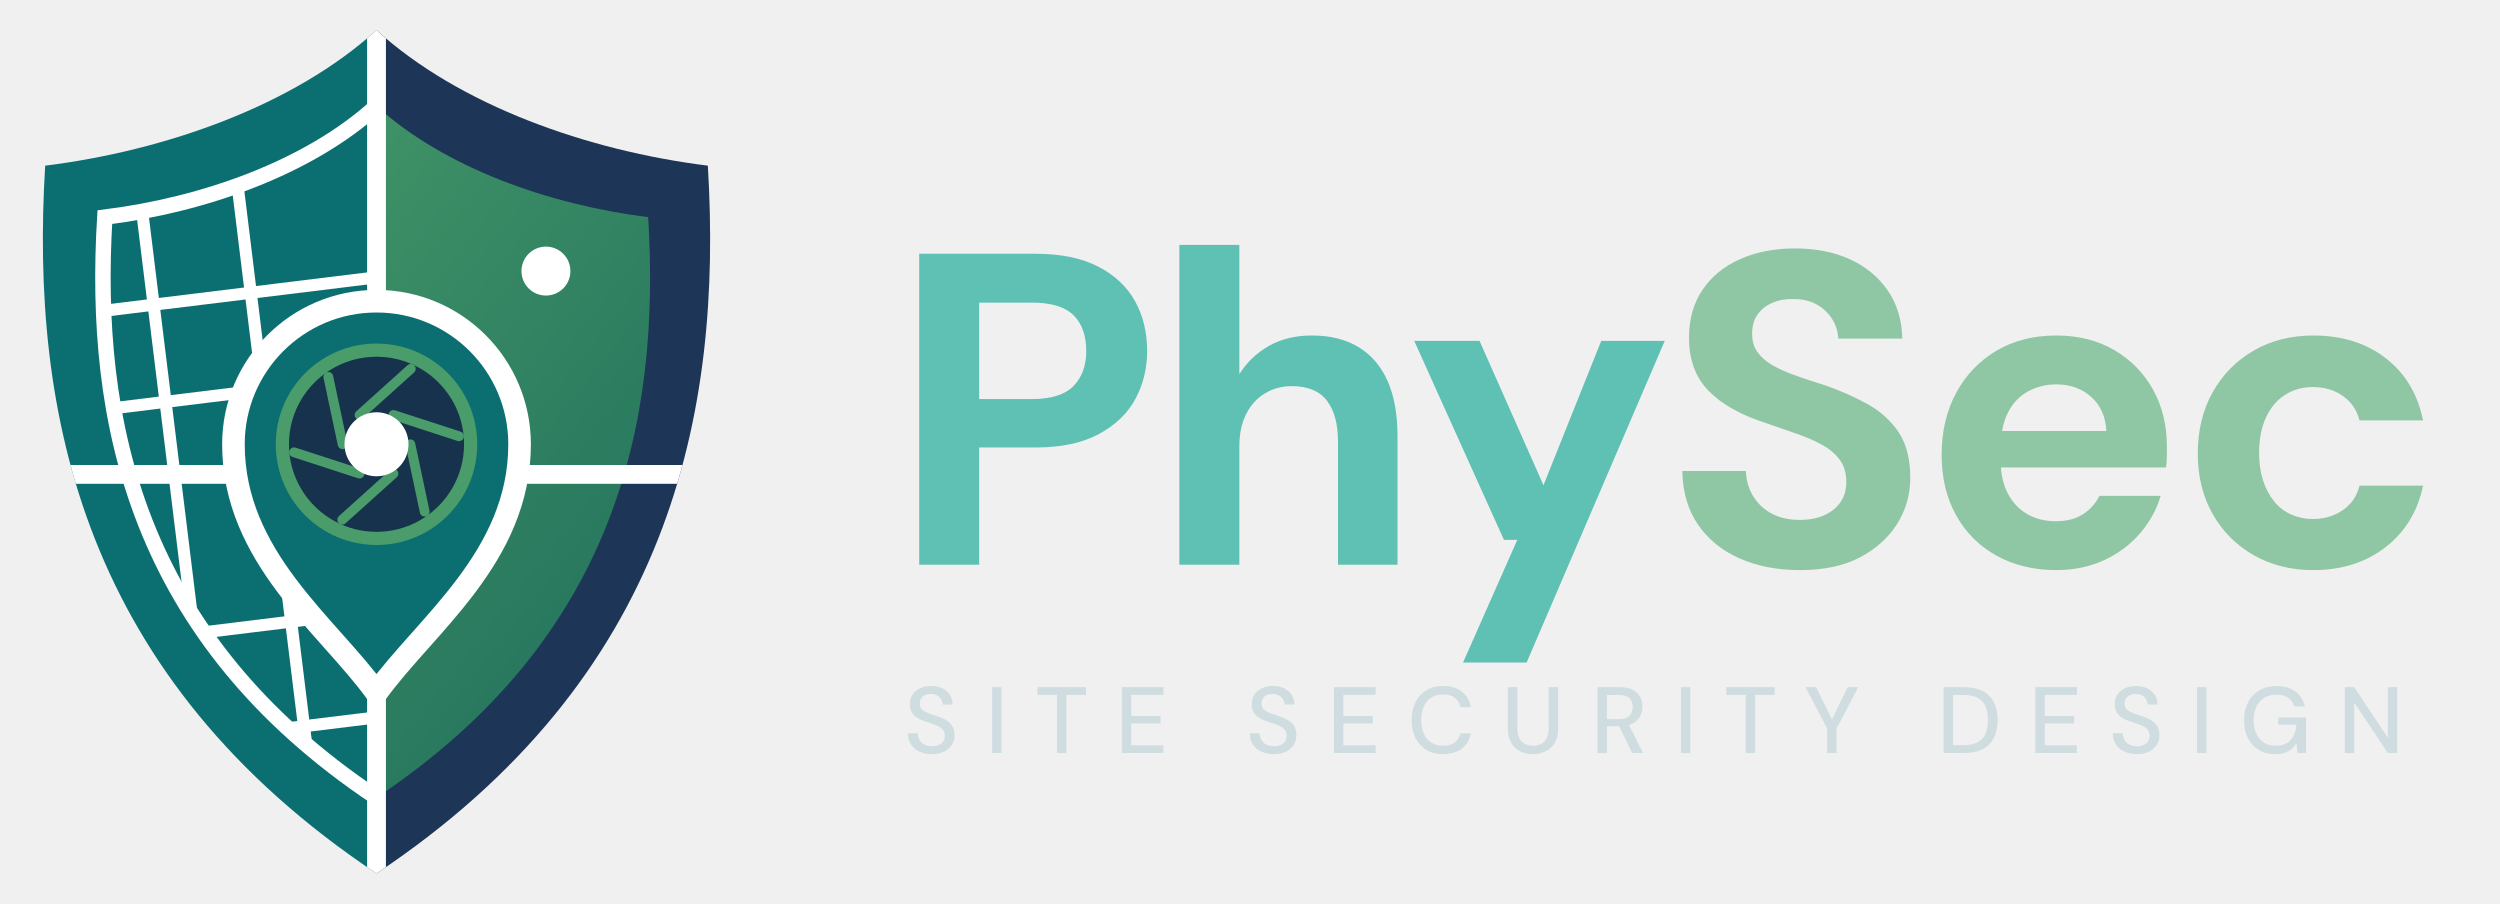
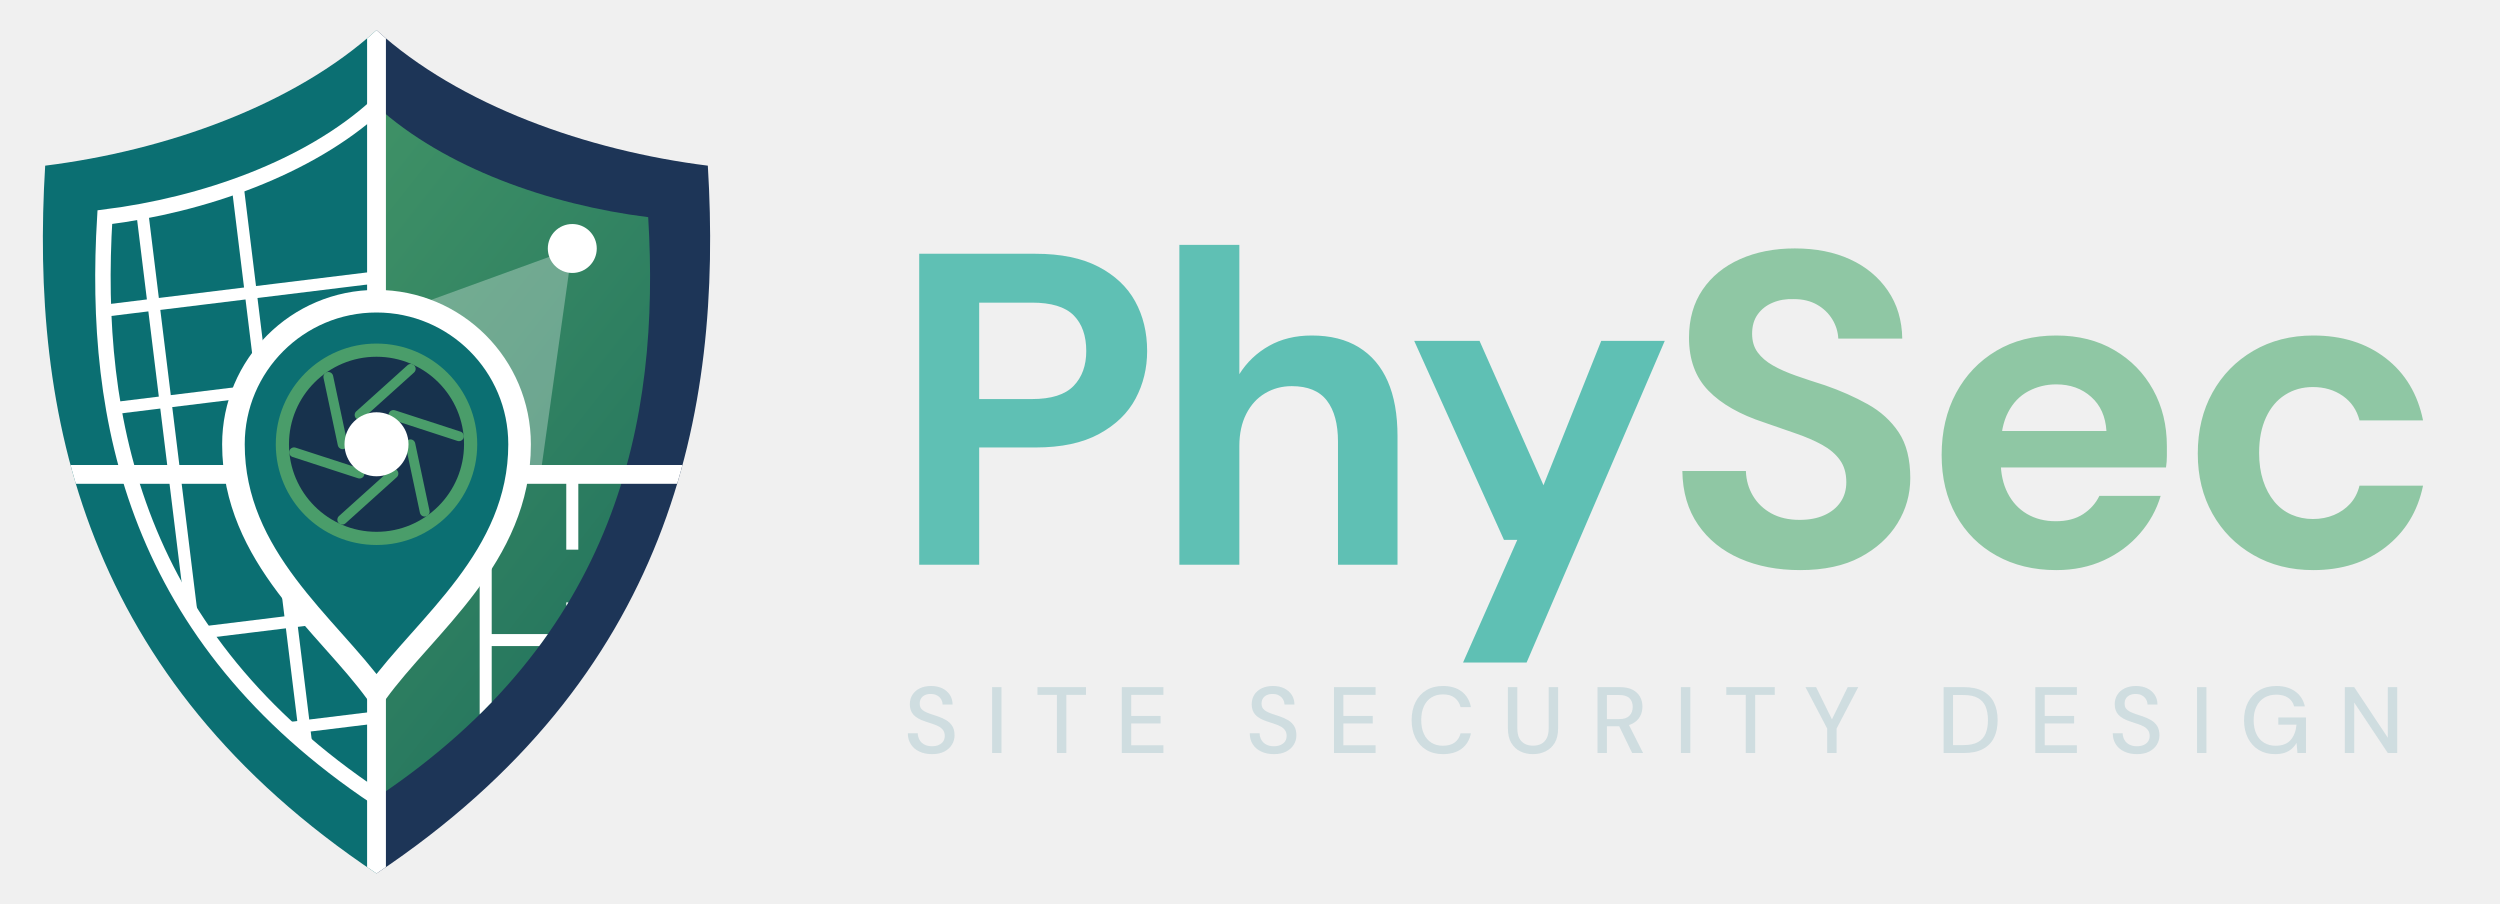
<svg xmlns="http://www.w3.org/2000/svg" viewBox="0 0 664 240" width="664" height="240" role="img" aria-label="PhySec">
  <defs>
    <linearGradient id="pg" x1="0" y1="0" x2="1" y2="1">
      <stop offset="0" stop-color="#4a9d6a" />
      <stop offset="1" stop-color="#1f6f5c" />
    </linearGradient>
    <clipPath id="ps">
      <path d="M100 8 C78 28 44 40 12 44 C8 110 22 180 100 232 C178 180 192 110 188 44 C156 40 122 28 100 8 Z" />
    </clipPath>
    <clipPath id="pi">
      <path d="M100 8 C78 28 44 40 12 44 C8 110 22 180 100 232 C178 180 192 110 188 44 C156 40 122 28 100 8 Z" transform="translate(100 120) scale(.82) translate(-100 -120)" />
    </clipPath>
    <clipPath id="pl">
      <rect x="0" y="0" width="100" height="240" />
    </clipPath>
    <clipPath id="pr">
      <rect x="100" y="0" width="100" height="240" />
+     </clipPath>
+     <clipPath id="pt">
+       <rect x="100" y="0" width="100" height="126" />
    </clipPath>
  </defs>
  <g clip-path="url(#ps)">
    <rect x="0" y="0" width="100" height="240" fill="#0b6f72" />
    <rect x="100" y="0" width="100" height="240" fill="#1d3557" />
  </g>
  <g clip-path="url(#pr)">
    <path d="M100 8 C78 28 44 40 12 44 C8 110 22 180 100 232 C178 180 192 110 188 44 C156 40 122 28 100 8 Z" transform="translate(100 120) scale(.82) translate(-100 -120)" fill="url(#pg)" />
  </g>
  <g clip-path="url(#pl)">
    <g clip-path="url(#pi)">
      <g fill="none" stroke="#fff" stroke-width="3.2" transform="rotate(-7 100 120)">
        <path d="M46 0 V240 M72 0 V240 M0 74 H110 M0 100 H110 M0 162 H110 M0 190 H110" />
      </g>
    </g>
    <path d="M100 8 C78 28 44 40 12 44 C8 110 22 180 100 232 C178 180 192 110 188 44 C156 40 122 28 100 8 Z" transform="translate(100 120) scale(.82) translate(-100 -120)" fill="none" stroke="#fff" stroke-width="5" />
  </g>
  <g clip-path="url(#ps)" stroke="#fff" stroke-width="5">
    <path d="M100 0 V240 M0 126 H200" />
  </g>
-   <circle cx="145" cy="72" r="6.5" fill="#fff" />
+   <g clip-path="url(#pr)">
+     <g clip-path="url(#pi)">
+       <path d="M152 66 L141.14 143.24 A78 78 0 0 1 78.7 92.68 Z" fill="#fff" opacity=".3" clip-path="url(#pt)" />
+       <g fill="none" stroke="#fff" stroke-width="3.2">
+         <path d="M129 126 V240 M129 170 H200 M152 126 V146 M152 160 V170" />
+       </g>
+     </g>
+   </g>
+   <circle cx="152" cy="66" r="6.5" fill="#fff" />
  <path d="M100 184 C87 166 62 148 62 118 A38 38 0 0 1 138 118 C138 148 113 166 100 184 Z" fill="#0b6f72" stroke="#fff" stroke-width="6" stroke-linejoin="round" />
  <circle cx="100" cy="118" r="25" fill="#17324d" stroke="#4a9d6a" stroke-width="3.5" />
  <g stroke="#4a9d6a" stroke-width="2.6" stroke-linecap="round">
    <path d="M109 118 L112.8 135.9" />
    <path d="M104.5 125.79 L90.9 138.03" />
    <path d="M95.5 125.79 L78.1 120.13" />
    <path d="M91 118 L87.2 100.1" />
    <path d="M95.5 110.21 L109.1 97.97" />
    <path d="M104.5 110.21 L121.9 115.87" />
  </g>
  <circle cx="100" cy="118" r="8.5" fill="#fff" />
  <path d="M244.14 150V67.4H275.06Q285.09 67.4 291.7 70.82Q298.3 74.24 301.49 80.03Q304.68 85.81 304.68 93.24Q304.68 100.09 301.61 105.87Q298.54 111.65 291.93 115.25Q285.32 118.85 275.06 118.85H260.07V150ZM260.07 105.99H274.11Q281.78 105.99 285.15 102.5Q288.51 99.02 288.51 93.24Q288.51 87.11 285.15 83.74Q281.78 80.38 274.11 80.38H260.07Z M313.24 150V65.04H329.17V99.38Q332.12 94.66 337.02 91.88Q341.91 89.11 348.4 89.11Q355.84 89.11 360.91 92.24Q365.99 95.37 368.58 101.27Q371.18 107.17 371.18 115.9V150H355.37V117.31Q355.37 110.23 352.42 106.4Q349.47 102.56 343.09 102.56Q339.2 102.56 336.01 104.45Q332.83 106.34 331 109.94Q329.17 113.54 329.17 118.49V150Z M388.59 175.96 402.99 143.39H399.45L375.61 90.53H392.96L409.95 128.88L425.29 90.53H442.16L405.47 175.96Z" fill="#5fc0b4" />
  <path d="M478.1 151.42Q469.14 151.42 462.12 148.35Q455.09 145.28 451.02 139.38Q446.95 133.48 446.83 125.1H463.71Q463.83 128.76 465.6 131.71Q467.37 134.66 470.49 136.37Q473.62 138.08 477.99 138.08Q481.76 138.08 484.53 136.84Q487.31 135.6 488.84 133.36Q490.38 131.12 490.38 128.05Q490.38 124.51 488.66 122.15Q486.95 119.79 483.94 118.14Q480.94 116.49 476.98 115.13Q473.03 113.77 468.66 112.24Q458.87 109.05 453.74 103.74Q448.6 98.43 448.6 89.7Q448.6 82.27 452.2 76.96Q455.8 71.65 462.17 68.82Q468.55 65.98 476.69 65.98Q485.07 65.98 491.38 68.88Q497.69 71.77 501.41 77.19Q505.13 82.62 505.24 89.94H488.25Q488.13 87.22 486.66 84.81Q485.18 82.39 482.59 80.91Q479.99 79.44 476.45 79.44Q473.38 79.32 470.85 80.38Q468.31 81.44 466.84 83.51Q465.36 85.57 465.36 88.64Q465.36 91.59 466.84 93.6Q468.31 95.6 470.91 97.08Q473.5 98.55 477.04 99.79Q480.58 101.03 484.71 102.33Q490.85 104.45 496.04 107.34Q501.23 110.23 504.3 114.84Q507.37 119.44 507.37 126.99Q507.37 133.48 503.95 139.03Q500.52 144.57 494.09 147.99Q487.66 151.42 478.1 151.42Z M546.14 151.42Q537.17 151.42 530.27 147.58Q523.37 143.75 519.53 136.84Q515.7 129.94 515.7 120.85Q515.7 111.53 519.53 104.39Q523.37 97.25 530.21 93.18Q537.05 89.11 546.14 89.11Q554.99 89.11 561.6 93.01Q568.21 96.9 571.86 103.51Q575.52 110.12 575.52 118.49Q575.52 119.67 575.52 121.15Q575.52 122.62 575.29 124.16H527.02V114.48H559.47Q559.12 108.7 555.4 105.4Q551.69 102.09 546.14 102.09Q542.13 102.09 538.71 103.92Q535.28 105.75 533.34 109.53Q531.39 113.3 531.39 119.08V122.51Q531.39 127.34 533.22 130.94Q535.05 134.54 538.35 136.49Q541.66 138.44 546.02 138.44Q550.39 138.44 553.28 136.55Q556.17 134.66 557.59 131.71H573.87Q572.22 137.26 568.32 141.74Q564.43 146.22 558.77 148.82Q553.1 151.42 546.14 151.42Z M614.41 151.42Q605.44 151.42 598.48 147.4Q591.52 143.39 587.63 136.43Q583.73 129.47 583.73 120.5Q583.73 111.3 587.63 104.28Q591.52 97.25 598.48 93.18Q605.44 89.11 614.41 89.11Q625.86 89.11 633.65 95.13Q641.43 101.15 643.56 111.65H626.68Q625.62 107.52 622.26 105.16Q618.9 102.8 614.29 102.8Q610.16 102.8 606.92 104.87Q603.67 106.93 601.85 110.88Q600.02 114.84 600.02 120.26Q600.02 124.39 601.08 127.64Q602.14 130.88 604.03 133.19Q605.92 135.49 608.57 136.67Q611.23 137.85 614.29 137.85Q617.36 137.85 619.9 136.78Q622.44 135.72 624.21 133.78Q625.98 131.83 626.68 129H643.56Q641.43 139.26 633.59 145.34Q625.74 151.42 614.41 151.42Z" fill="#8fc7a4" />
  <path d="M247.55 200.3Q245.62 200.3 244.18 199.61Q242.72 198.93 241.93 197.68Q241.12 196.43 241.12 194.75H243.75Q243.78 195.7 244.21 196.49Q244.65 197.28 245.49 197.74Q246.32 198.2 247.55 198.2Q248.6 198.2 249.36 197.85Q250.12 197.5 250.53 196.89Q250.93 196.28 250.93 195.47Q250.93 194.55 250.5 193.95Q250.07 193.35 249.36 192.96Q248.65 192.57 247.71 192.27Q246.78 191.97 245.75 191.62Q243.68 190.95 242.66 189.88Q241.65 188.8 241.65 187.07Q241.65 185.6 242.35 184.51Q243.05 183.43 244.31 182.81Q245.57 182.2 247.3 182.2Q249 182.2 250.28 182.82Q251.55 183.45 252.28 184.55Q253 185.65 253 187.12H250.35Q250.35 186.45 250 185.8Q249.65 185.15 248.95 184.74Q248.25 184.32 247.22 184.32Q246.38 184.3 245.7 184.6Q245.03 184.9 244.65 185.48Q244.28 186.05 244.28 186.85Q244.28 187.65 244.61 188.14Q244.95 188.62 245.6 188.97Q246.25 189.32 247.11 189.61Q247.97 189.9 249.03 190.25Q250.32 190.68 251.34 191.29Q252.35 191.9 252.94 192.86Q253.53 193.82 253.53 195.32Q253.53 196.62 252.85 197.75Q252.18 198.88 250.85 199.59Q249.53 200.3 247.55 200.3Z M263.5 200V182.5H266V200Z M280.72 200V184.55H275.55V182.5H288.43V184.55H283.22V200Z M297.95 200V182.5H309V184.55H300.45V190.15H308.25V192.15H300.45V197.95H309V200Z  M338.35 200.3Q336.43 200.3 334.98 199.61Q333.53 198.93 332.73 197.68Q331.93 196.43 331.93 194.75H334.55Q334.57 195.7 335.01 196.49Q335.45 197.28 336.29 197.74Q337.12 198.2 338.35 198.2Q339.4 198.2 340.16 197.85Q340.93 197.5 341.33 196.89Q341.73 196.28 341.73 195.47Q341.73 194.55 341.3 193.95Q340.88 193.35 340.16 192.96Q339.45 192.57 338.51 192.27Q337.57 191.97 336.55 191.62Q334.48 190.95 333.46 189.88Q332.45 188.8 332.45 187.07Q332.45 185.6 333.15 184.51Q333.85 183.43 335.11 182.81Q336.38 182.2 338.1 182.2Q339.8 182.2 341.08 182.82Q342.35 183.45 343.08 184.55Q343.8 185.65 343.8 187.12H341.15Q341.15 186.45 340.8 185.8Q340.45 185.15 339.75 184.74Q339.05 184.32 338.03 184.32Q337.18 184.3 336.5 184.6Q335.82 184.9 335.45 185.48Q335.07 186.05 335.07 186.85Q335.07 187.65 335.41 188.14Q335.75 188.62 336.4 188.97Q337.05 189.32 337.91 189.61Q338.78 189.9 339.82 190.25Q341.12 190.68 342.14 191.29Q343.15 191.9 343.74 192.86Q344.32 193.82 344.32 195.32Q344.32 196.62 343.65 197.75Q342.98 198.88 341.65 199.59Q340.32 200.3 338.35 200.3Z M354.3 200V182.5H365.35V184.55H356.8V190.15H364.6V192.15H356.8V197.95H365.35V200Z M383.25 200.3Q380.68 200.3 378.81 199.16Q376.95 198.03 375.94 195.99Q374.93 193.95 374.93 191.25Q374.93 188.57 375.94 186.52Q376.95 184.47 378.81 183.34Q380.68 182.2 383.25 182.2Q386.32 182.2 388.24 183.68Q390.15 185.15 390.68 187.82H387.93Q387.55 186.28 386.39 185.35Q385.23 184.43 383.25 184.43Q381.48 184.43 380.18 185.25Q378.88 186.07 378.18 187.6Q377.48 189.12 377.48 191.25Q377.48 193.38 378.18 194.91Q378.88 196.45 380.18 197.26Q381.48 198.07 383.25 198.07Q385.23 198.07 386.39 197.19Q387.55 196.3 387.93 194.78H390.68Q390.15 197.38 388.24 198.84Q386.32 200.3 383.25 200.3Z M407.12 200.3Q405.28 200.3 403.78 199.56Q402.28 198.82 401.39 197.31Q400.5 195.8 400.5 193.45V182.5H403V193.47Q403 195.05 403.52 196.06Q404.05 197.07 404.99 197.56Q405.93 198.05 407.18 198.05Q408.45 198.05 409.38 197.56Q410.3 197.07 410.81 196.06Q411.33 195.05 411.33 193.47V182.5H413.83V193.45Q413.83 195.8 412.93 197.31Q412.03 198.82 410.5 199.56Q408.98 200.3 407.12 200.3Z M424.3 200V182.5H430.23Q432.3 182.5 433.62 183.2Q434.95 183.9 435.59 185.06Q436.23 186.22 436.23 187.7Q436.23 189.1 435.59 190.29Q434.95 191.47 433.6 192.19Q432.25 192.9 430.15 192.9H426.8V200ZM433.5 200 429.73 192.22H432.48L436.4 200ZM426.8 191H430.05Q431.9 191 432.78 190.09Q433.65 189.18 433.65 187.75Q433.65 186.3 432.8 185.45Q431.95 184.6 430.05 184.6H426.8Z M446.45 200V182.5H448.95V200Z M463.67 200V184.55H458.5V182.5H471.38V184.55H466.17V200Z M485.3 200V193.5L479.53 182.5H482.35L486.88 191.7H486.25L490.75 182.5H493.55L487.8 193.5V200Z  M516.23 200V182.5H521.6Q524.65 182.5 526.65 183.57Q528.65 184.65 529.61 186.61Q530.57 188.57 530.57 191.28Q530.57 193.97 529.61 195.93Q528.65 197.88 526.66 198.94Q524.67 200 521.6 200ZM518.73 197.9H521.5Q523.92 197.9 525.35 197.1Q526.77 196.3 527.39 194.81Q528 193.32 528 191.28Q528 189.2 527.39 187.7Q526.77 186.2 525.35 185.4Q523.92 184.6 521.5 184.6H518.73Z M540.58 200V182.5H551.62V184.55H543.08V190.15H550.88V192.15H543.08V197.95H551.62V200Z M567.57 200.3Q565.65 200.3 564.2 199.61Q562.75 198.93 561.95 197.68Q561.15 196.43 561.15 194.75H563.77Q563.8 195.7 564.24 196.49Q564.67 197.28 565.51 197.74Q566.35 198.2 567.57 198.2Q568.62 198.2 569.39 197.85Q570.15 197.5 570.55 196.89Q570.95 196.28 570.95 195.47Q570.95 194.55 570.52 193.95Q570.1 193.35 569.39 192.96Q568.67 192.57 567.74 192.27Q566.8 191.97 565.77 191.62Q563.7 190.95 562.69 189.88Q561.67 188.8 561.67 187.07Q561.67 185.6 562.38 184.51Q563.07 183.43 564.34 182.81Q565.6 182.2 567.32 182.2Q569.02 182.2 570.3 182.82Q571.57 183.45 572.3 184.55Q573.02 185.65 573.02 187.12H570.38Q570.38 186.45 570.02 185.8Q569.67 185.15 568.97 184.74Q568.27 184.32 567.25 184.32Q566.4 184.3 565.72 184.6Q565.05 184.9 564.67 185.48Q564.3 186.05 564.3 186.85Q564.3 187.65 564.64 188.14Q564.98 188.62 565.62 188.97Q566.27 189.32 567.14 189.61Q568 189.9 569.05 190.25Q570.35 190.68 571.36 191.29Q572.38 191.9 572.96 192.86Q573.55 193.82 573.55 195.32Q573.55 196.62 572.88 197.75Q572.2 198.88 570.88 199.59Q569.55 200.3 567.57 200.3Z M583.53 200V182.5H586.03V200Z M604.25 200.3Q601.77 200.3 599.92 199.18Q598.07 198.05 597.05 196.03Q596.02 194 596.02 191.3Q596.02 188.62 597.06 186.57Q598.1 184.53 600.04 183.36Q601.97 182.2 604.62 182.2Q607.6 182.2 609.6 183.64Q611.6 185.07 612.17 187.62H609.32Q608.95 186.18 607.75 185.34Q606.55 184.5 604.6 184.5Q602.75 184.5 601.39 185.32Q600.02 186.15 599.3 187.68Q598.57 189.2 598.57 191.3Q598.57 193.43 599.3 194.95Q600.02 196.47 601.35 197.27Q602.67 198.07 604.4 198.07Q607.05 198.07 608.39 196.55Q609.72 195.03 609.95 192.47H605.12V190.55H612.47V200H610.2L609.97 197.32Q609.37 198.3 608.59 198.96Q607.8 199.62 606.75 199.96Q605.7 200.3 604.25 200.3Z M622.78 200V182.5H625.28L634.2 195.93V182.5H636.7V200H634.2L625.28 186.6V200Z" fill="#cfdde0" />
</svg>
